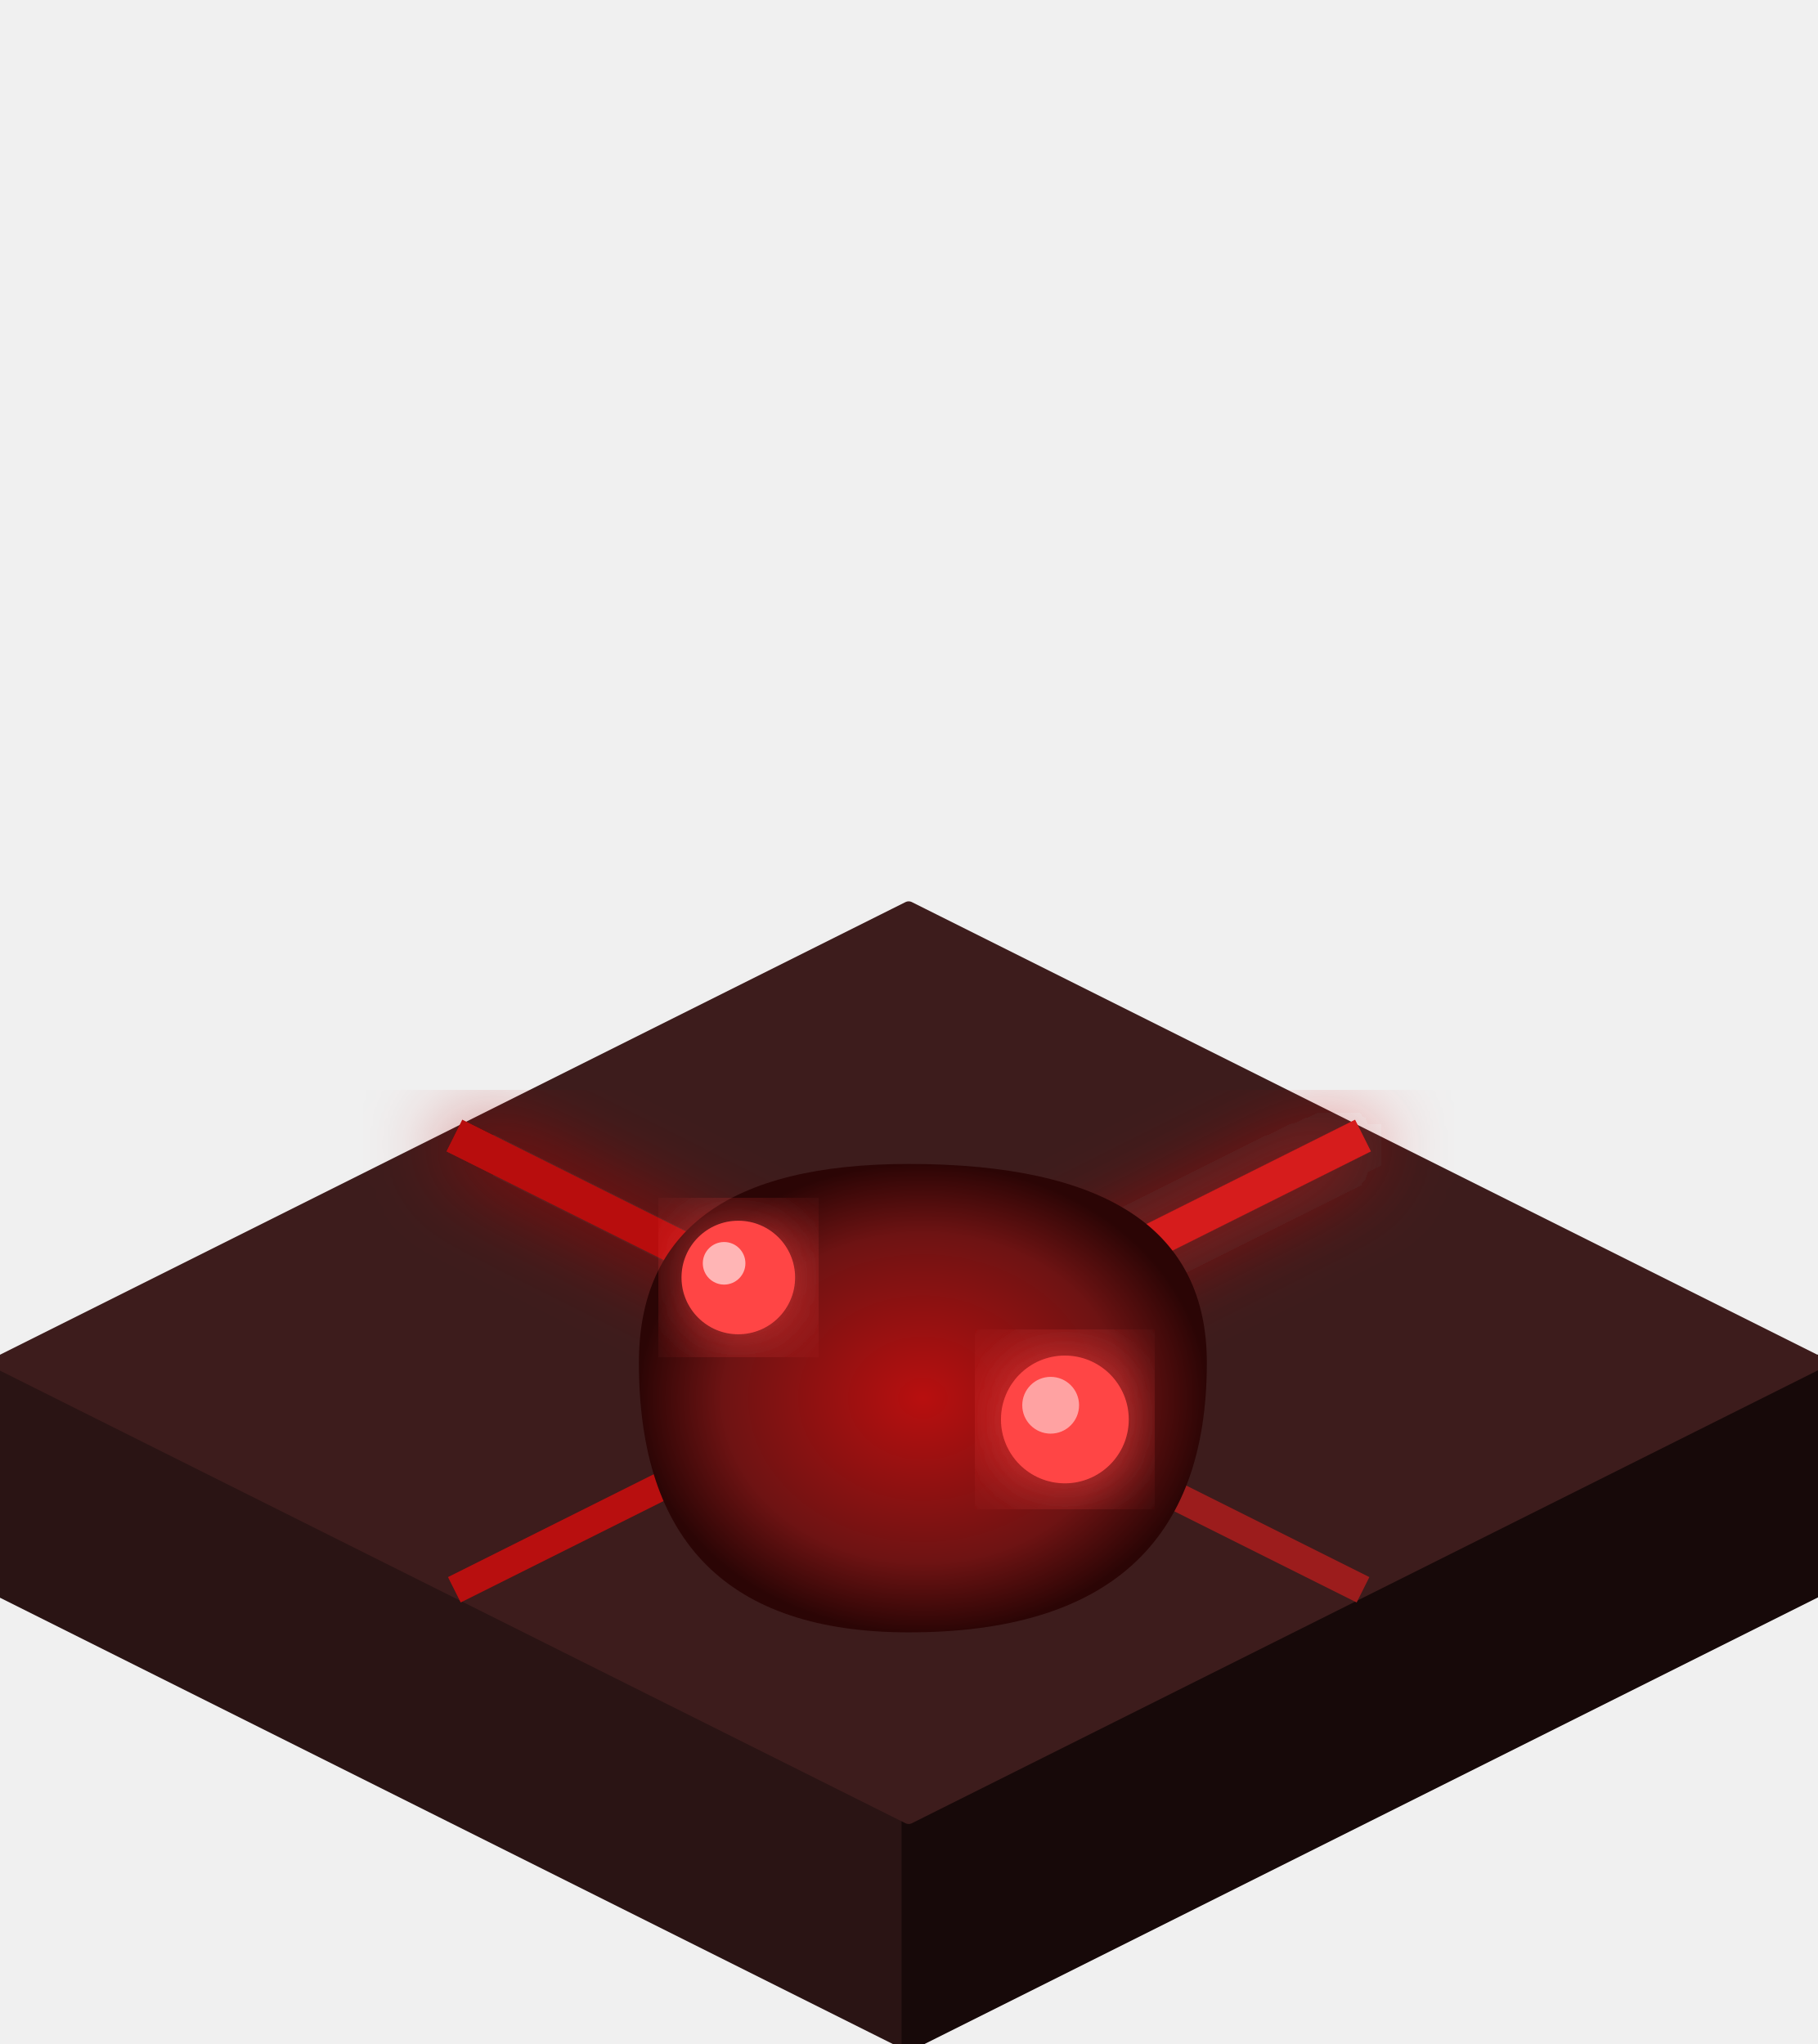
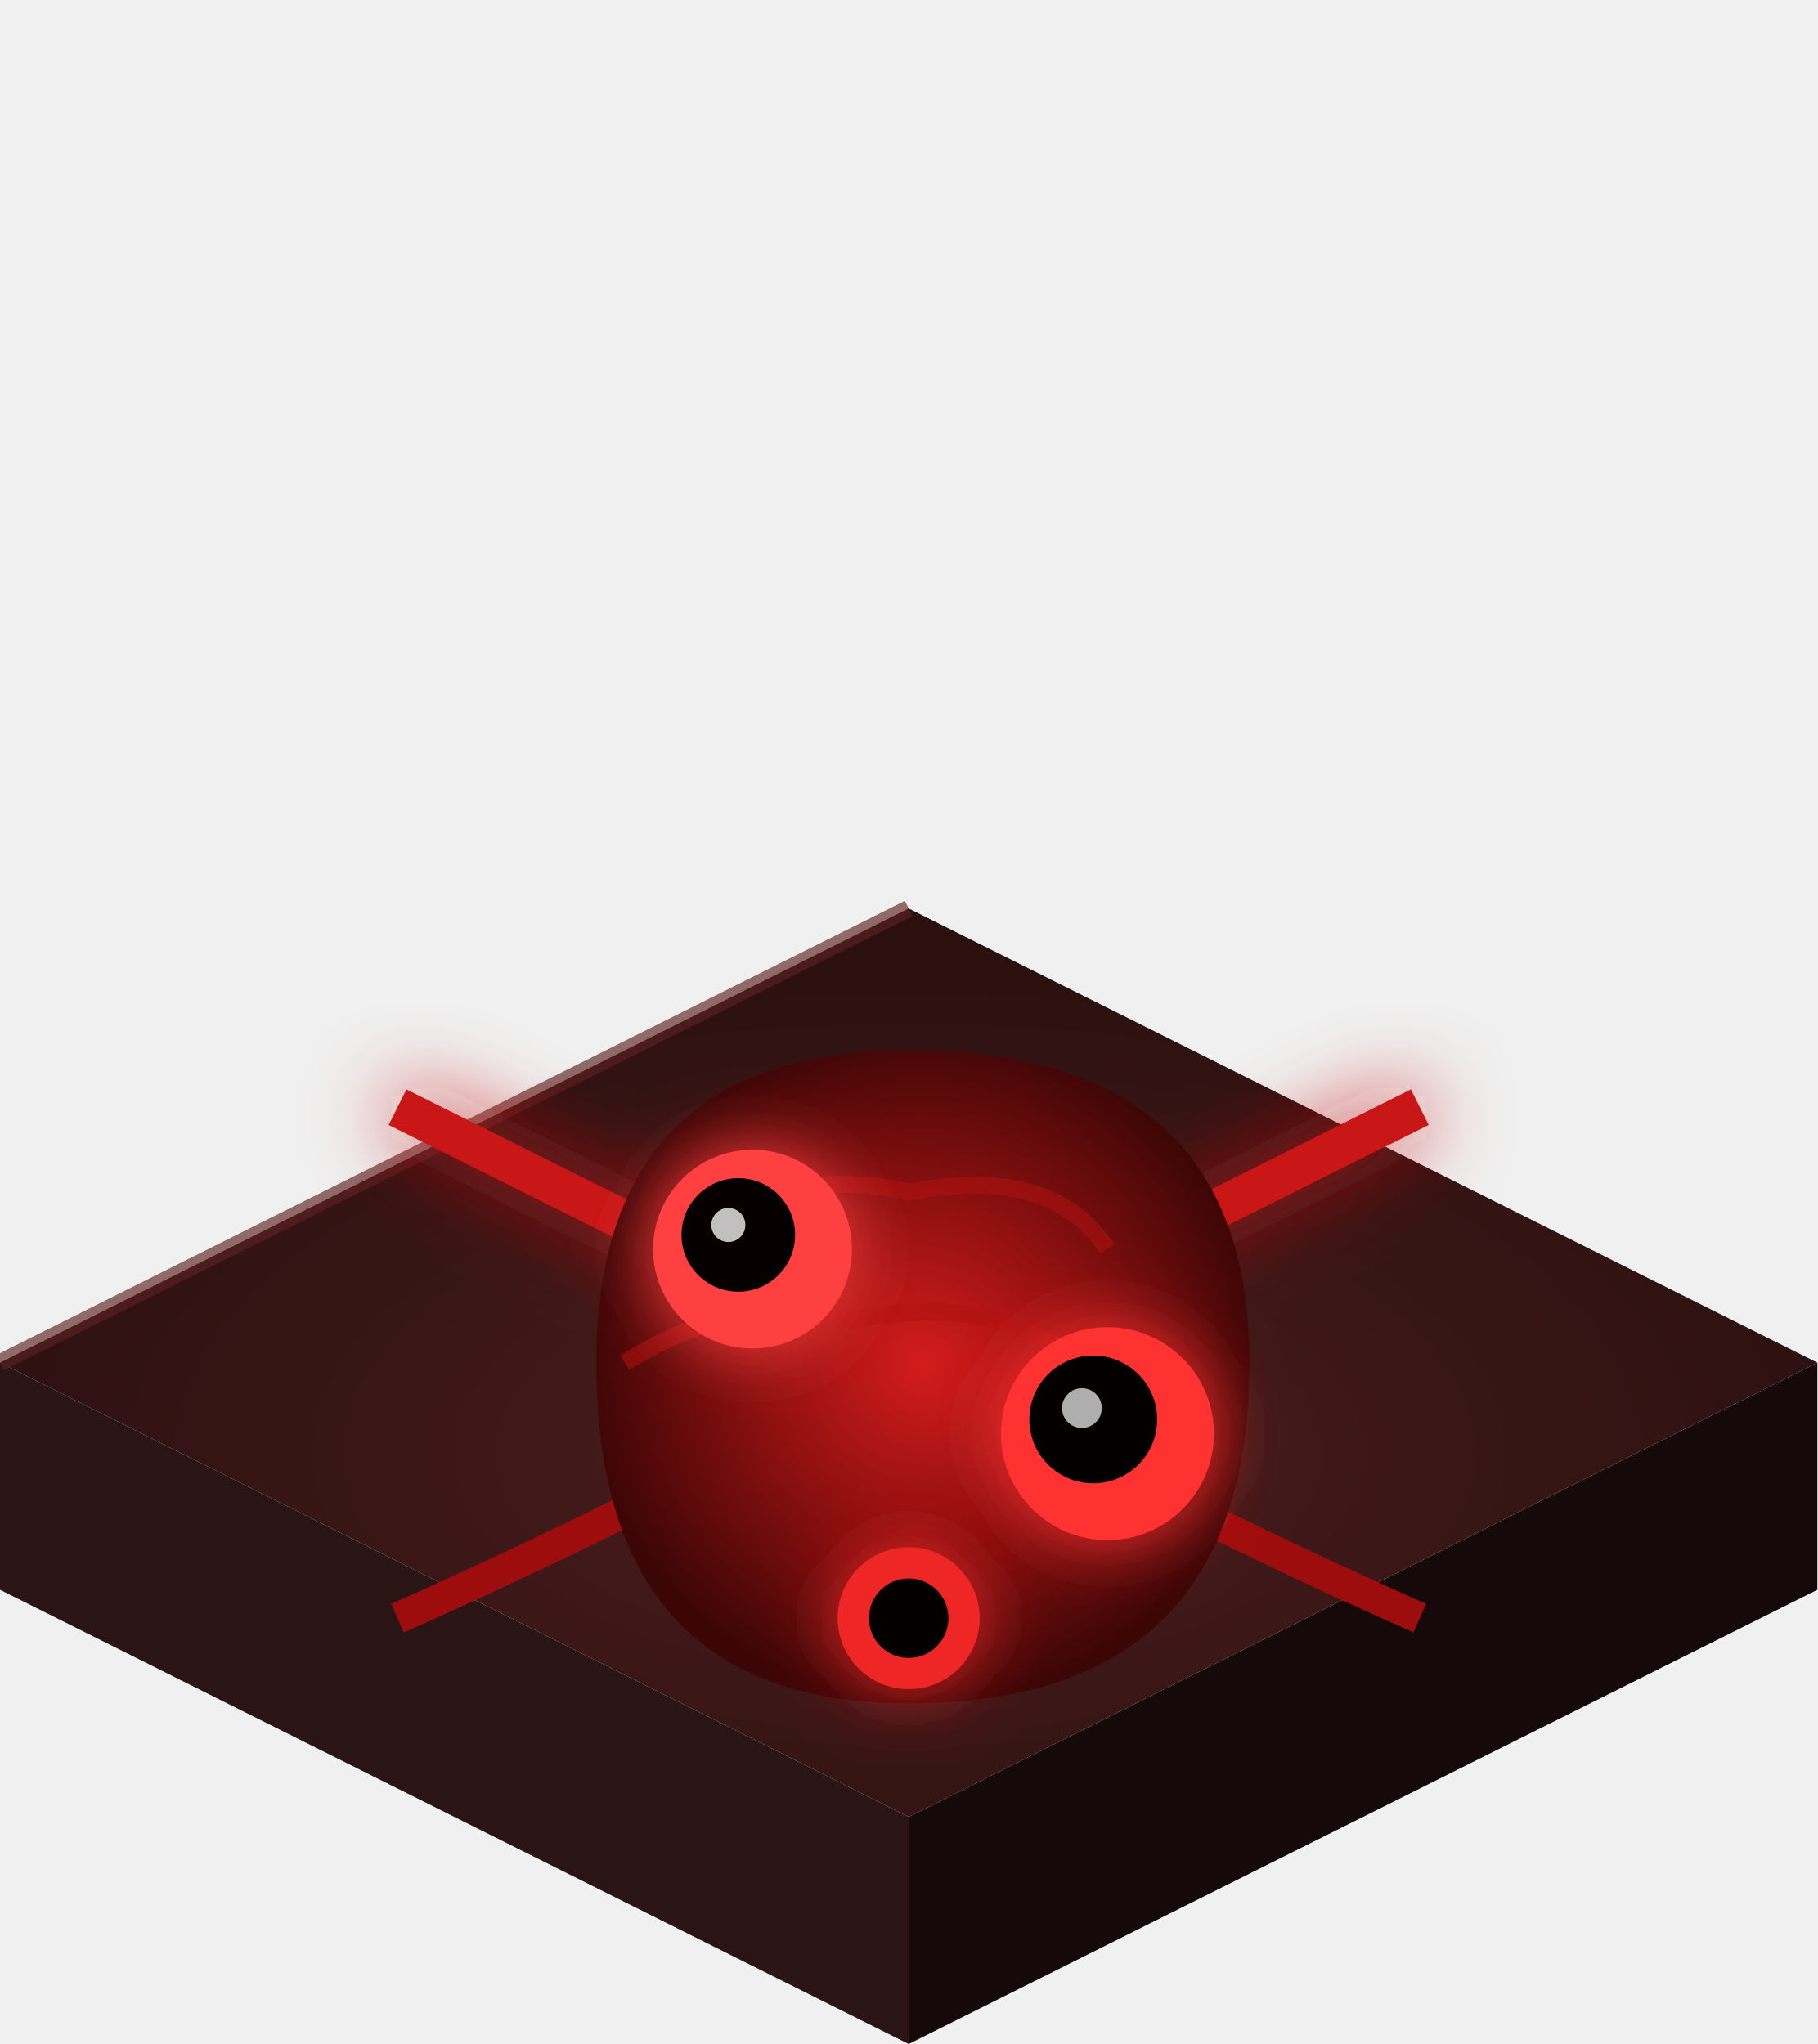
<svg xmlns="http://www.w3.org/2000/svg" viewBox="0 0 128 144">
  <defs>
-     <filter id="flesh-glow" x="-20%" y="-20%" width="140%" height="140%">
-       <feGaussianBlur stdDeviation="3" result="blur" />
-       <feComposite in="SourceGraphic" in2="blur" operator="over" />
+     <filter id="g" x="-40%" y="-40%" width="180%" height="180%">
+       <feGaussianBlur result="b" stdDeviation="3" />
+       <feMerge>
+         <feMergeNode in="b" />
+         <feMergeNode in="SourceGraphic" />
+       </feMerge>
    </filter>
-     <radialGradient id="mass-grad" cx="50%" cy="50%" r="50%">
-       <stop offset="0%" stop-color="#b80f0f" />
-       <stop offset="70%" stop-color="#6e1313" />
-       <stop offset="100%" stop-color="#2b0505" />
+     <filter id="e" x="-80%" y="-80%" width="360%" height="360%">
+       <feGaussianBlur result="b" stdDeviation="2.5" />
+       <feMerge>
+         <feMergeNode in="b" />
+         <feMergeNode in="SourceGraphic" />
+       </feMerge>
+     </filter>
+     <radialGradient id="b" cy="48%" r="52%">
+       <stop stop-color="#d41c1c" offset="0" />
+       <stop stop-color="#8e1010" offset=".48" />
+       <stop stop-color="#3c0606" offset="1" />
+     </radialGradient>
+     <radialGradient id="a" cy="60%" r="53%">
+       <stop stop-color="#4c1e1e" offset="0" />
+       <stop stop-color="#2c1010" offset="1" />
    </radialGradient>
  </defs>
-   <polygon points="0,96 64,128 64,144 0,112" fill="#2a1414" stroke="#2a1414" stroke-width="1" />
-   <polygon points="64,128 128,96 128,112 64,144" fill="#170909" stroke="#170909" stroke-width="1" />
-   <polygon points="64,64 128,96 64,128 0,96" fill="#3d1c1c" stroke="#3d1c1c" stroke-width="1" stroke-linejoin="round" />
-   <path d="M 64,96 Q 48,88 32,80" fill="none" stroke="#b80f0f" stroke-width="2.5" filter="url(#flesh-glow)" />
-   <path d="M 64,96 Q 80,88 96,80" fill="none" stroke="#d61a1a" stroke-width="2.5" filter="url(#flesh-glow)" />
-   <path d="M 64,96 Q 48,104 32,112" fill="none" stroke="#b80f0f" stroke-width="2" />
-   <path d="M 64,96 Q 80,104 96,112" fill="none" stroke="#9c1c1c" stroke-width="2" />
-   <path d="M 45,96 Q 45,82 64,82 Q 85,82 85,96 Q 85,115 64,115 Q 45,115 45,96 Z" fill="url(#mass-grad)" />
-   <circle cx="52" cy="90" r="4" fill="#ff4545" filter="url(#flesh-glow)" />
-   <circle cx="51" cy="89" r="1.5" fill="#ffffff" opacity="0.6" />
-   <circle cx="75" cy="100" r="4.5" fill="#ff4545" filter="url(#flesh-glow)" />
-   <circle cx="74" cy="99" r="2" fill="#ffffff" opacity="0.5" />
+   <polygon points="0 96 64 128 64 144 0 112" fill="#2a1414" />
+   <polygon points="64 128 128 96 128 112 64 144" fill="#160909" />
+   <polygon points="64 64 128 96 64 128 0 96" fill="url(#a)" />
+   <path d="M64 64 0 96" opacity=".65" stroke="#5c2020" stroke-width="1.2" />
+   <path d="m64 96q-18-9-36-18m36 18q18-9 36-18" fill="none" filter="url(#g)" stroke="#c91515" stroke-width="2.8" />
+   <path d="m64 96q-18 10-36 18m36-18q18 10 36 18" fill="none" stroke="#9e0d0d" stroke-width="2.2" />
+   <path d="m64 96v-28" fill="none" filter="url(#g)" stroke="#bc1010" stroke-width="1.8" />
+   <path d="m42 96q0-22 22-22 24 0 24 22 0 24-24 24-22 0-22-24z" fill="url(#b)" />
+   <path d="m48 87q8-5 16-3 10-2 14 4m-34 8q8-5 16-3 10-2 16 3" fill="none" opacity=".55" stroke="#b01010" stroke-width="1.2" />
+   <circle cx="53" cy="88" r="7" fill="#ff4040" filter="url(#e)" />
+   <circle cx="52" cy="87" r="4" fill="#060000" />
+   <circle cx="51.3" cy="86.3" r="1.2" fill="#fff" opacity=".75" />
+   <circle cx="78" cy="101" r="7.5" fill="#ff3030" filter="url(#e)" />
+   <circle cx="77" cy="100" r="4.5" fill="#040000" />
+   <circle cx="76.2" cy="99.2" r="1.4" fill="#fff" opacity=".68" />
+   <circle cx="64" cy="114" r="5" fill="#ee2828" filter="url(#e)" />
+   <circle cx="64" cy="114" r="2.8" fill="#040000" />
</svg>
